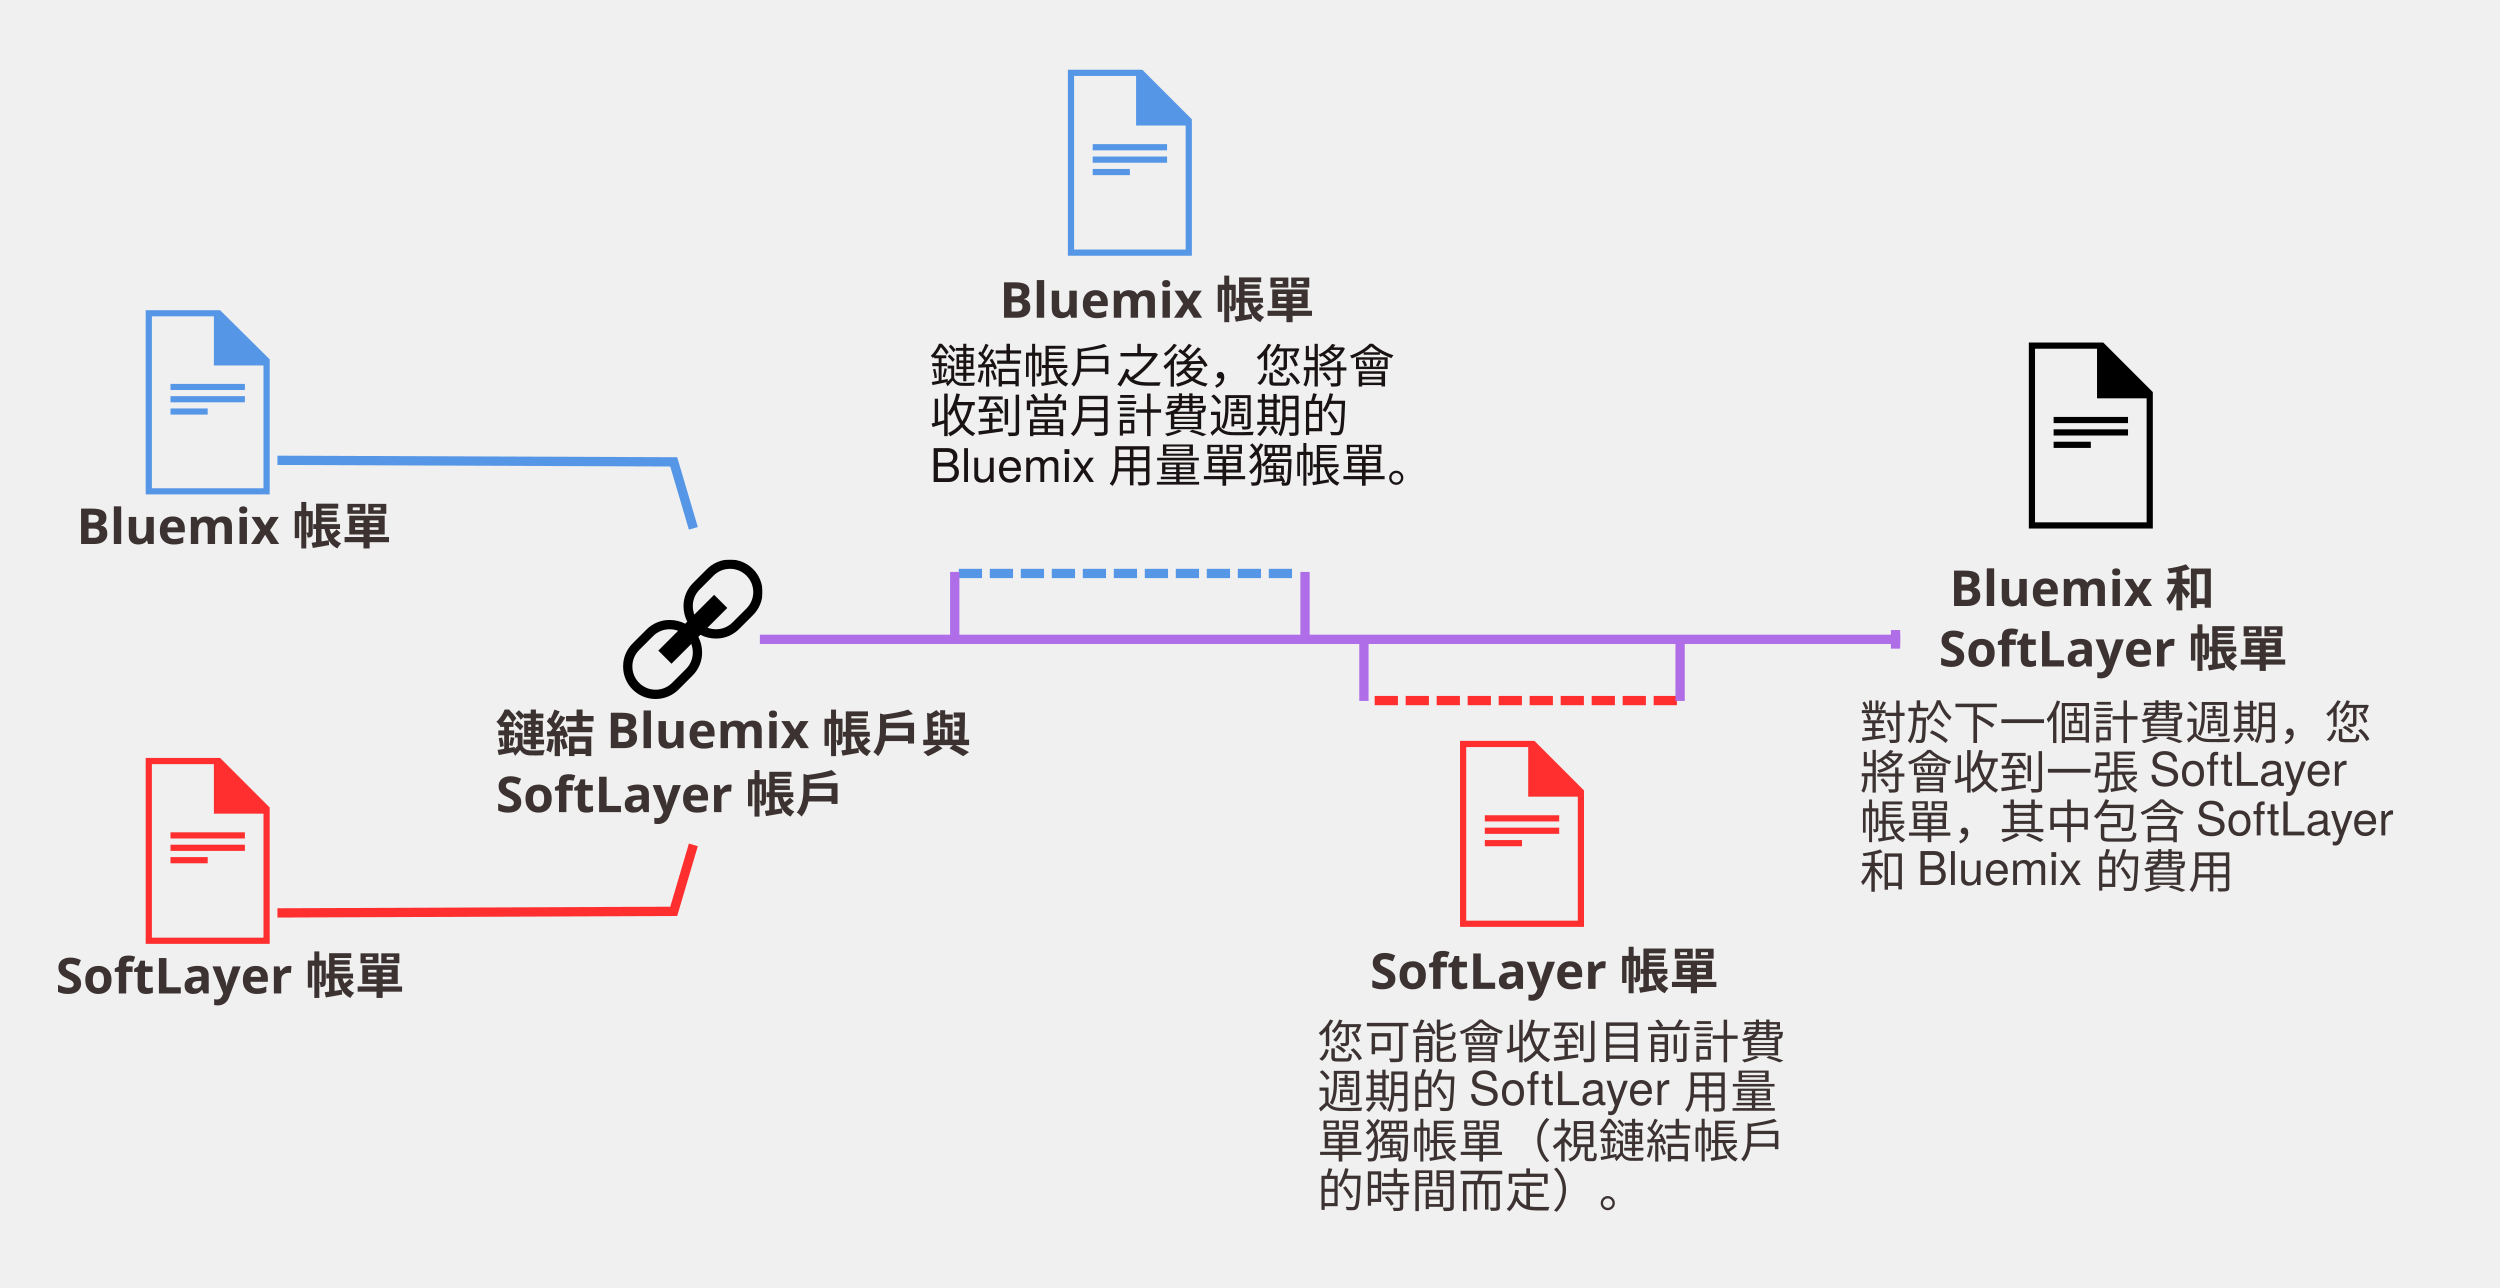
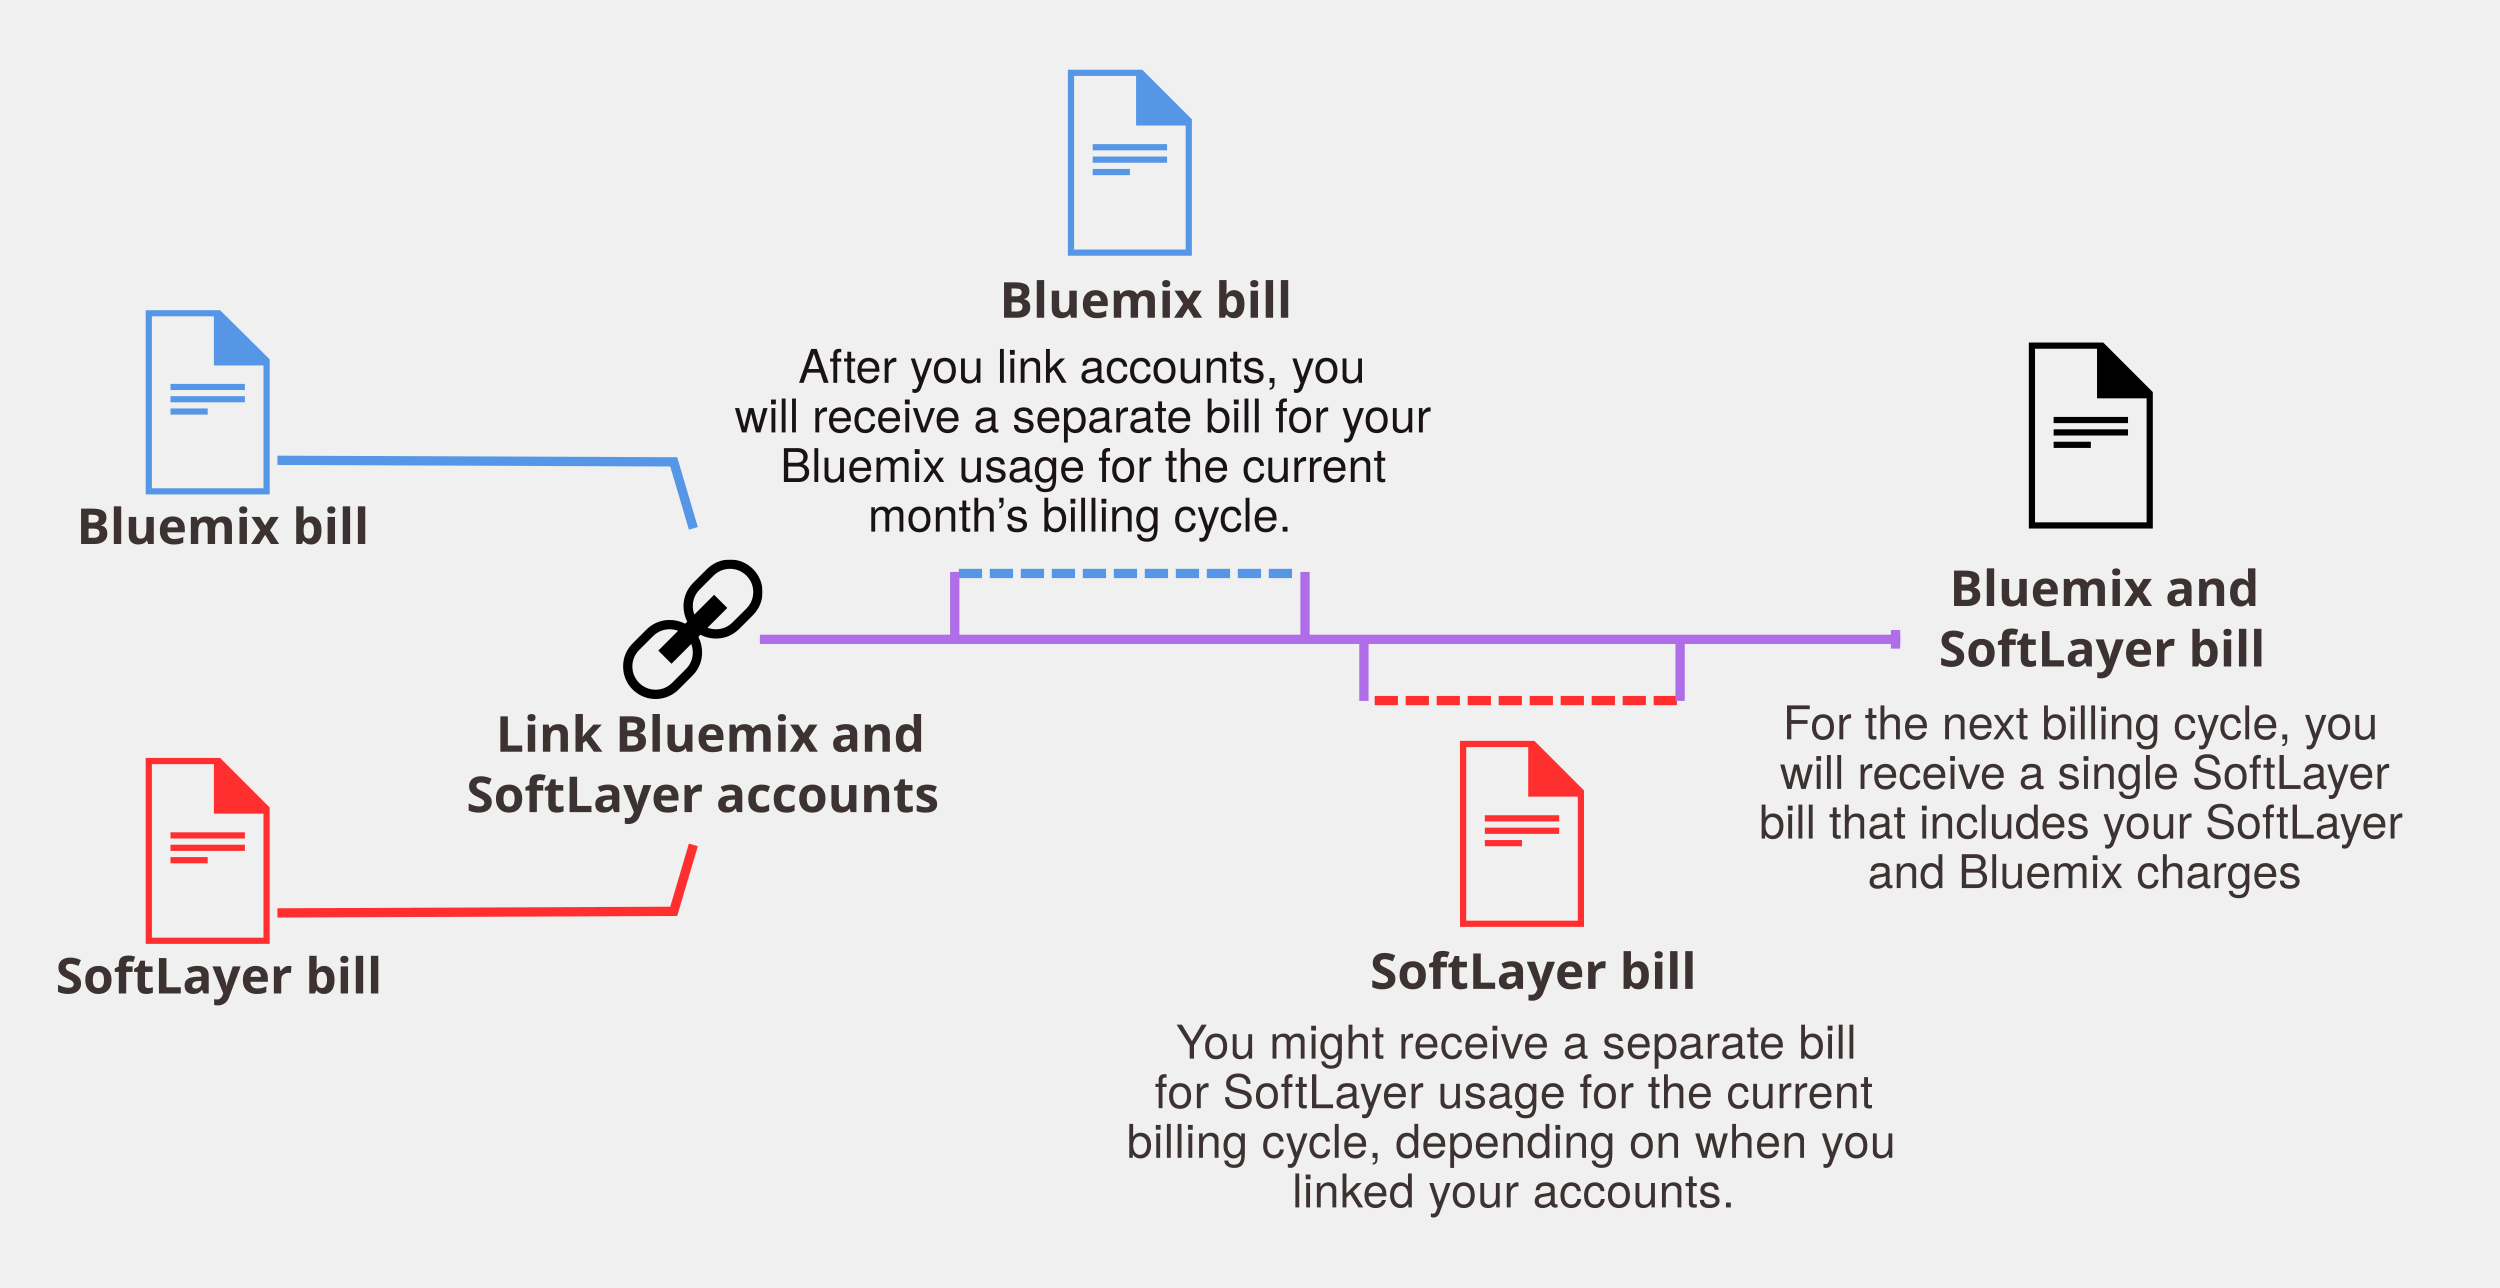
<svg xmlns="http://www.w3.org/2000/svg" xmlns:xlink="http://www.w3.org/1999/xlink" width="1613px" height="831px" viewBox="0 0 1613 831" version="1.1">
  <defs>
    <polygon id="path-1" points="90 0 0 0 0 90 90 90 90 0" />
  </defs>
  <g id="Page-1" stroke="none" stroke-width="1" fill="none" fill-rule="evenodd">
    <g id="Desktop-HD">
      <polyline id="Stroke-36" stroke="#FF2F2F" stroke-width="6" stroke-linecap="square" points="182 589 434.684 588 446.504 548" />
      <polyline id="Stroke-38" stroke="#5596E6" stroke-width="6" stroke-linecap="square" points="182 297 434.684 298 446.504 338" />
      <text id="Bluemix-bill" font-family="HelvNeueBoldforIBM, HelvNeue Bold for IBM" font-size="32" font-weight="bold" fill="#3C3232">
-         <tspan x="49.424" y="351">Bluemix 帳單</tspan>
+         <tspan x="49.424" y="351">Bluemix bill</tspan>
      </text>
      <text id="SoftLayer-bill" font-family="HelvNeueBoldforIBM, HelvNeue Bold for IBM" font-size="32" font-weight="bold" fill="#3C3232">
-         <tspan x="35.952" y="641">SoftLayer 帳單</tspan>
+         <tspan x="35.952" y="641">SoftLayer bill</tspan>
      </text>
      <g id="Page-1" transform="translate(94, 488)" fill="#FF2F2F">
        <path d="M0,0.999 L0,120.999 L80,120.999 L80,32.999 L48,0.999 L0,0.999 Z M4,5.001 L44,5.001 L44,36.999 L76,36.999 L76,117.001 L4,117.001 L4,5.001 Z" id="Fill-1" />
        <polygon id="Fill-2" points="16 53 64 53 64 49 16 49" />
        <polygon id="Fill-3" points="16 61 64 61 64 57 16 57" />
        <polygon id="Fill-4" points="16 69 40 69 40 65 16 65" />
      </g>
      <text id="SoftLayer-bill" font-family="HelvNeueBoldforIBM, HelvNeue Bold for IBM" font-size="32" font-weight="bold" fill="#3C3232">
-         <tspan x="883.952" y="638">SoftLayer 帳單</tspan>
+         <tspan x="883.952" y="638">SoftLayer bill</tspan>
      </text>
      <g id="Page-1" transform="translate(942, 477)" fill="#FF2F2F">
        <path d="M0,0.999 L0,120.999 L80,120.999 L80,32.999 L48,0.999 L0,0.999 Z M4,5.001 L44,5.001 L44,36.999 L76,36.999 L76,117.001 L4,117.001 L4,5.001 Z" id="Fill-1" />
        <polygon id="Fill-2" points="16 53 64 53 64 49 16 49" />
        <polygon id="Fill-3" points="16 61 64 61 64 57 16 57" />
        <polygon id="Fill-4" points="16 69 40 69 40 65 16 65" />
      </g>
      <g id="Page-1" transform="translate(94, 200)" fill="#5596E6">
        <path d="M0,0.142 L0,118.999 L80,118.999 L80,31.838 L48,0.142 L0,0.142 Z M4,4.106 L44,4.106 L44,35.799 L76,35.799 L76,115.039 L4,115.039 L4,4.106 Z" id="Fill-1" />
        <polygon id="Fill-2" points="16 51.648 64 51.648 64 47.686 16 47.686" />
        <polygon id="Fill-3" points="16 59.571 64 59.571 64 55.61 16 55.61" />
        <polygon id="Fill-4" points="16 67.495 40 67.495 40 63.533 16 63.533" />
      </g>
      <text id="Bluemix-bill" font-family="HelvNeueBoldforIBM, HelvNeue Bold for IBM" font-size="32" font-weight="bold" fill="#3C3232">
-         <tspan x="644.924" y="205">Bluemix 帳單</tspan>
+         <tspan x="644.924" y="205">Bluemix bill</tspan>
      </text>
      <g id="Page-1" transform="translate(689, 44)" fill="#5596E6">
        <path d="M0,0.999 L0,120.999 L80,120.999 L80,32.999 L48,0.999 L0,0.999 Z M4,5.001 L44,5.001 L44,36.999 L76,36.999 L76,117.001 L4,117.001 L4,5.001 Z" id="Fill-1" />
        <polygon id="Fill-2" points="16 53 64 53 64 49 16 49" />
        <polygon id="Fill-3" points="16 61 64 61 64 57 16 57" />
        <polygon id="Fill-4" points="16 69 40 69 40 65 16 65" />
      </g>
      <g id="Page-1" transform="translate(402, 361)">
        <mask id="mask-2" fill="white">
          <use xlink:href="#path-1" />
        </mask>
        <g id="Clip-2" />
        <path d="M79.606,31.606 L70.606,40.606 C67.773,43.44 64.006,45 60,45 C58.072,45 56.197,44.652 54.465,44.02 L67.243,31.243 L58.758,22.758 L45.979,35.535 C45.348,33.804 45,31.929 45,30 C45,25.993 46.56,22.227 49.393,19.393 L58.393,10.393 C61.227,7.56 64.993,6 69,6 C73.006,6 76.773,7.56 79.606,10.393 C82.44,13.227 84,16.993 84,21 C84,25.006 82.44,28.773 79.606,31.606 M45,60 C45,64.006 43.44,67.773 40.606,70.606 L31.606,79.606 C28.773,82.44 25.006,84 21,84 C16.993,84 13.227,82.44 10.393,79.606 C7.56,76.773 6,73.006 6,69 C6,64.993 7.56,61.227 10.393,58.393 L19.393,49.393 C22.227,46.56 25.993,45 30,45 C31.929,45 33.804,45.348 35.535,45.979 L22.758,58.758 L31.243,67.243 L44.02,54.465 C44.652,56.197 45,58.072 45,60 M83.85,6.151 C80.049,2.352 74.799,-0 69,-0 C63.201,-0 57.951,2.352 54.151,6.151 L45.151,15.151 C41.352,18.951 39,24.201 39,30 C39,33.616 39.858,37.077 41.422,40.092 L40.092,41.422 C37.078,39.858 33.616,39 30,39 C24.201,39 18.951,41.352 15.151,45.151 L6.151,54.151 C2.352,57.951 -0,63.201 -0,69 C-0,74.799 2.352,80.049 6.151,83.85 C9.951,87.649 15.201,90 21,90 C26.799,90 32.049,87.649 35.85,83.85 L44.85,74.85 C48.649,71.049 51,65.799 51,60 C51,56.383 50.143,52.923 48.577,49.908 L49.908,48.577 C52.923,50.143 56.383,51 60,51 C65.799,51 71.049,48.649 74.85,44.85 L83.85,35.85 C87.649,32.049 90,26.799 90,21 C90,15.201 87.649,9.951 83.85,6.151" id="Fill-1" fill="#000000" mask="url(#mask-2)" />
      </g>
      <text id="Link-Bluemix-and--So" font-family="HelvNeueBoldforIBM, HelvNeue Bold for IBM" font-size="32" font-weight="bold" fill="#3C3232">
-         <tspan x="319.956" y="485">鏈結 Bluemix 帳戶與 </tspan>
-         <tspan x="319.956" y="524">SoftLayer 帳戶</tspan>
+         <tspan x="319.956" y="485">Link Bluemix and </tspan>
+         <tspan x="300.916" y="524">SoftLayer accounts</tspan>
      </text>
      <text id="For-the-next-billing" font-family="HelveticaNeue, Helvetica Neue" font-size="30" font-weight="normal" line-spacing="32" fill="#3C3232">
-         <tspan x="1200" y="477">對於下一個計費週期，您</tspan>
-         <tspan x="1200" y="509">將會收到一張 SoftLayer </tspan>
-         <tspan x="1200" y="541">帳單，其中包含 SoftLayer </tspan>
-         <tspan x="1200" y="573">和 Bluemix 的費用</tspan>
+         <tspan x="1150.285" y="477">For the next billing cycle, you </tspan>
+         <tspan x="1148.395" y="509">will receive a single SoftLayer </tspan>
+         <tspan x="1135" y="541">bill that includes your SoftLayer </tspan>
+         <tspan x="1205.005" y="573">and Bluemix charges</tspan>
      </text>
      <text id="Bluemix-and--SoftLay" font-family="HelvNeueBoldforIBM, HelvNeue Bold for IBM" font-size="32" font-weight="bold" fill="#3C3232">
-         <tspan x="1257.864" y="391">Bluemix 和 </tspan>
-         <tspan x="1250.952" y="430">SoftLayer 帳單</tspan>
+         <tspan x="1257.864" y="391">Bluemix and </tspan>
+         <tspan x="1250.952" y="430">SoftLayer bill</tspan>
      </text>
      <g id="Page-1" transform="translate(1309, 221)" fill="#000000">
        <path d="M0,0 L0,120 L80,120 L80,32 L48,0 L0,0 Z M4,4 L44,4 L44,36 L76,36 L76,116 L4,116 L4,4 Z" id="Fill-1" />
        <polygon id="Fill-2" points="16 52 64 52 64 48 16 48" />
        <polygon id="Fill-3" points="16 60 64 60 64 56 16 56" />
        <polygon id="Fill-4" points="16 68 40 68 40 64 16 64" />
      </g>
      <g id="Group" transform="translate(857.5, 412.5) scale(1, -1) translate(-857.5, -412.5) translate(492, 391)" stroke="#AF6EE8" stroke-width="6" stroke-linecap="square">
        <path d="M1.26,21.5 L731,21.5" id="Line" />
        <path id="Line-decoration-1" d="M731,18.5 L731,24.5" />
      </g>
      <text id="After-you-link-accou" font-family="HelveticaNeue, Helvetica Neue" font-size="30" font-weight="normal" line-spacing="32" fill="#1A1314">
-         <tspan x="600" y="247">鏈結帳戶之後，您將會</tspan>
-         <tspan x="600" y="279">收到當月計費週期的</tspan>
-         <tspan x="600" y="311">Bluemix 用量單獨帳單。</tspan>
-         <tspan x="600" y="343" />
+         <tspan x="515.04" y="247">After you link accounts, you </tspan>
+         <tspan x="474" y="279">will receive a separate bill for your </tspan>
+         <tspan x="503.385" y="311">Bluemix usage for the current </tspan>
+         <tspan x="560.04" y="343">month’s billing cycle.</tspan>
      </text>
      <text id="You-might-receive-a-" font-family="HelveticaNeue, Helvetica Neue" font-size="30" font-weight="normal" line-spacing="32" letter-spacing="0.25" fill="#3C3232">
-         <tspan x="850" y="683">您可能會收到目前計費</tspan>
-         <tspan x="850" y="715">週期的 SoftLayer 用量</tspan>
-         <tspan x="850" y="747">單獨帳單（視鏈結帳戶</tspan>
-         <tspan x="850" y="779">的時間而定）。</tspan>
+         <tspan x="758.77" y="683">You might receive a separate bill </tspan>
+         <tspan x="744.93" y="715">for SoftLayer usage for the current </tspan>
+         <tspan x="727" y="747">billing cycle, depending on when you </tspan>
+         <tspan x="833.73" y="779">linked your accounts.</tspan>
      </text>
      <g id="Group-2" transform="translate(613, 367)" stroke-width="6">
        <path d="M5.62,3 L223.515,3" id="Line" stroke="#5596E6" stroke-dasharray="15,5" transform="translate(114.5677, 3) scale(1, -1) translate(-114.5677, -3) " />
        <path d="M3,2 L3,43" id="Line" stroke="#AF6EE8" transform="translate(3, 22.5) scale(1, -1) translate(-3, -22.5) " />
        <path d="M229,2 L229,43" id="Line-Copy" stroke="#AF6EE8" transform="translate(229, 22.5) scale(1, -1) translate(-229, -22.5) " />
      </g>
      <g id="Group-2" transform="translate(982, 433.5) rotate(-180) translate(-982, -433.5) translate(877, 412)" stroke-width="6">
        <path d="M5.058,3 L201.164,3" id="Line" stroke="#FF2F2F" stroke-dasharray="15,5" transform="translate(103.1109, 3) scale(1, -1) translate(-103.1109, -3) " />
        <path d="M3,2.774 L3,43" id="Line" stroke="#AF6EE8" transform="translate(3, 22.8871) scale(1, -1) translate(-3, -22.8871) " />
        <path d="M207,2.774 L207,43" id="Line-Copy" stroke="#AF6EE8" transform="translate(207, 22.8871) scale(1, -1) translate(-207, -22.8871) " />
      </g>
    </g>
  </g>
</svg>
